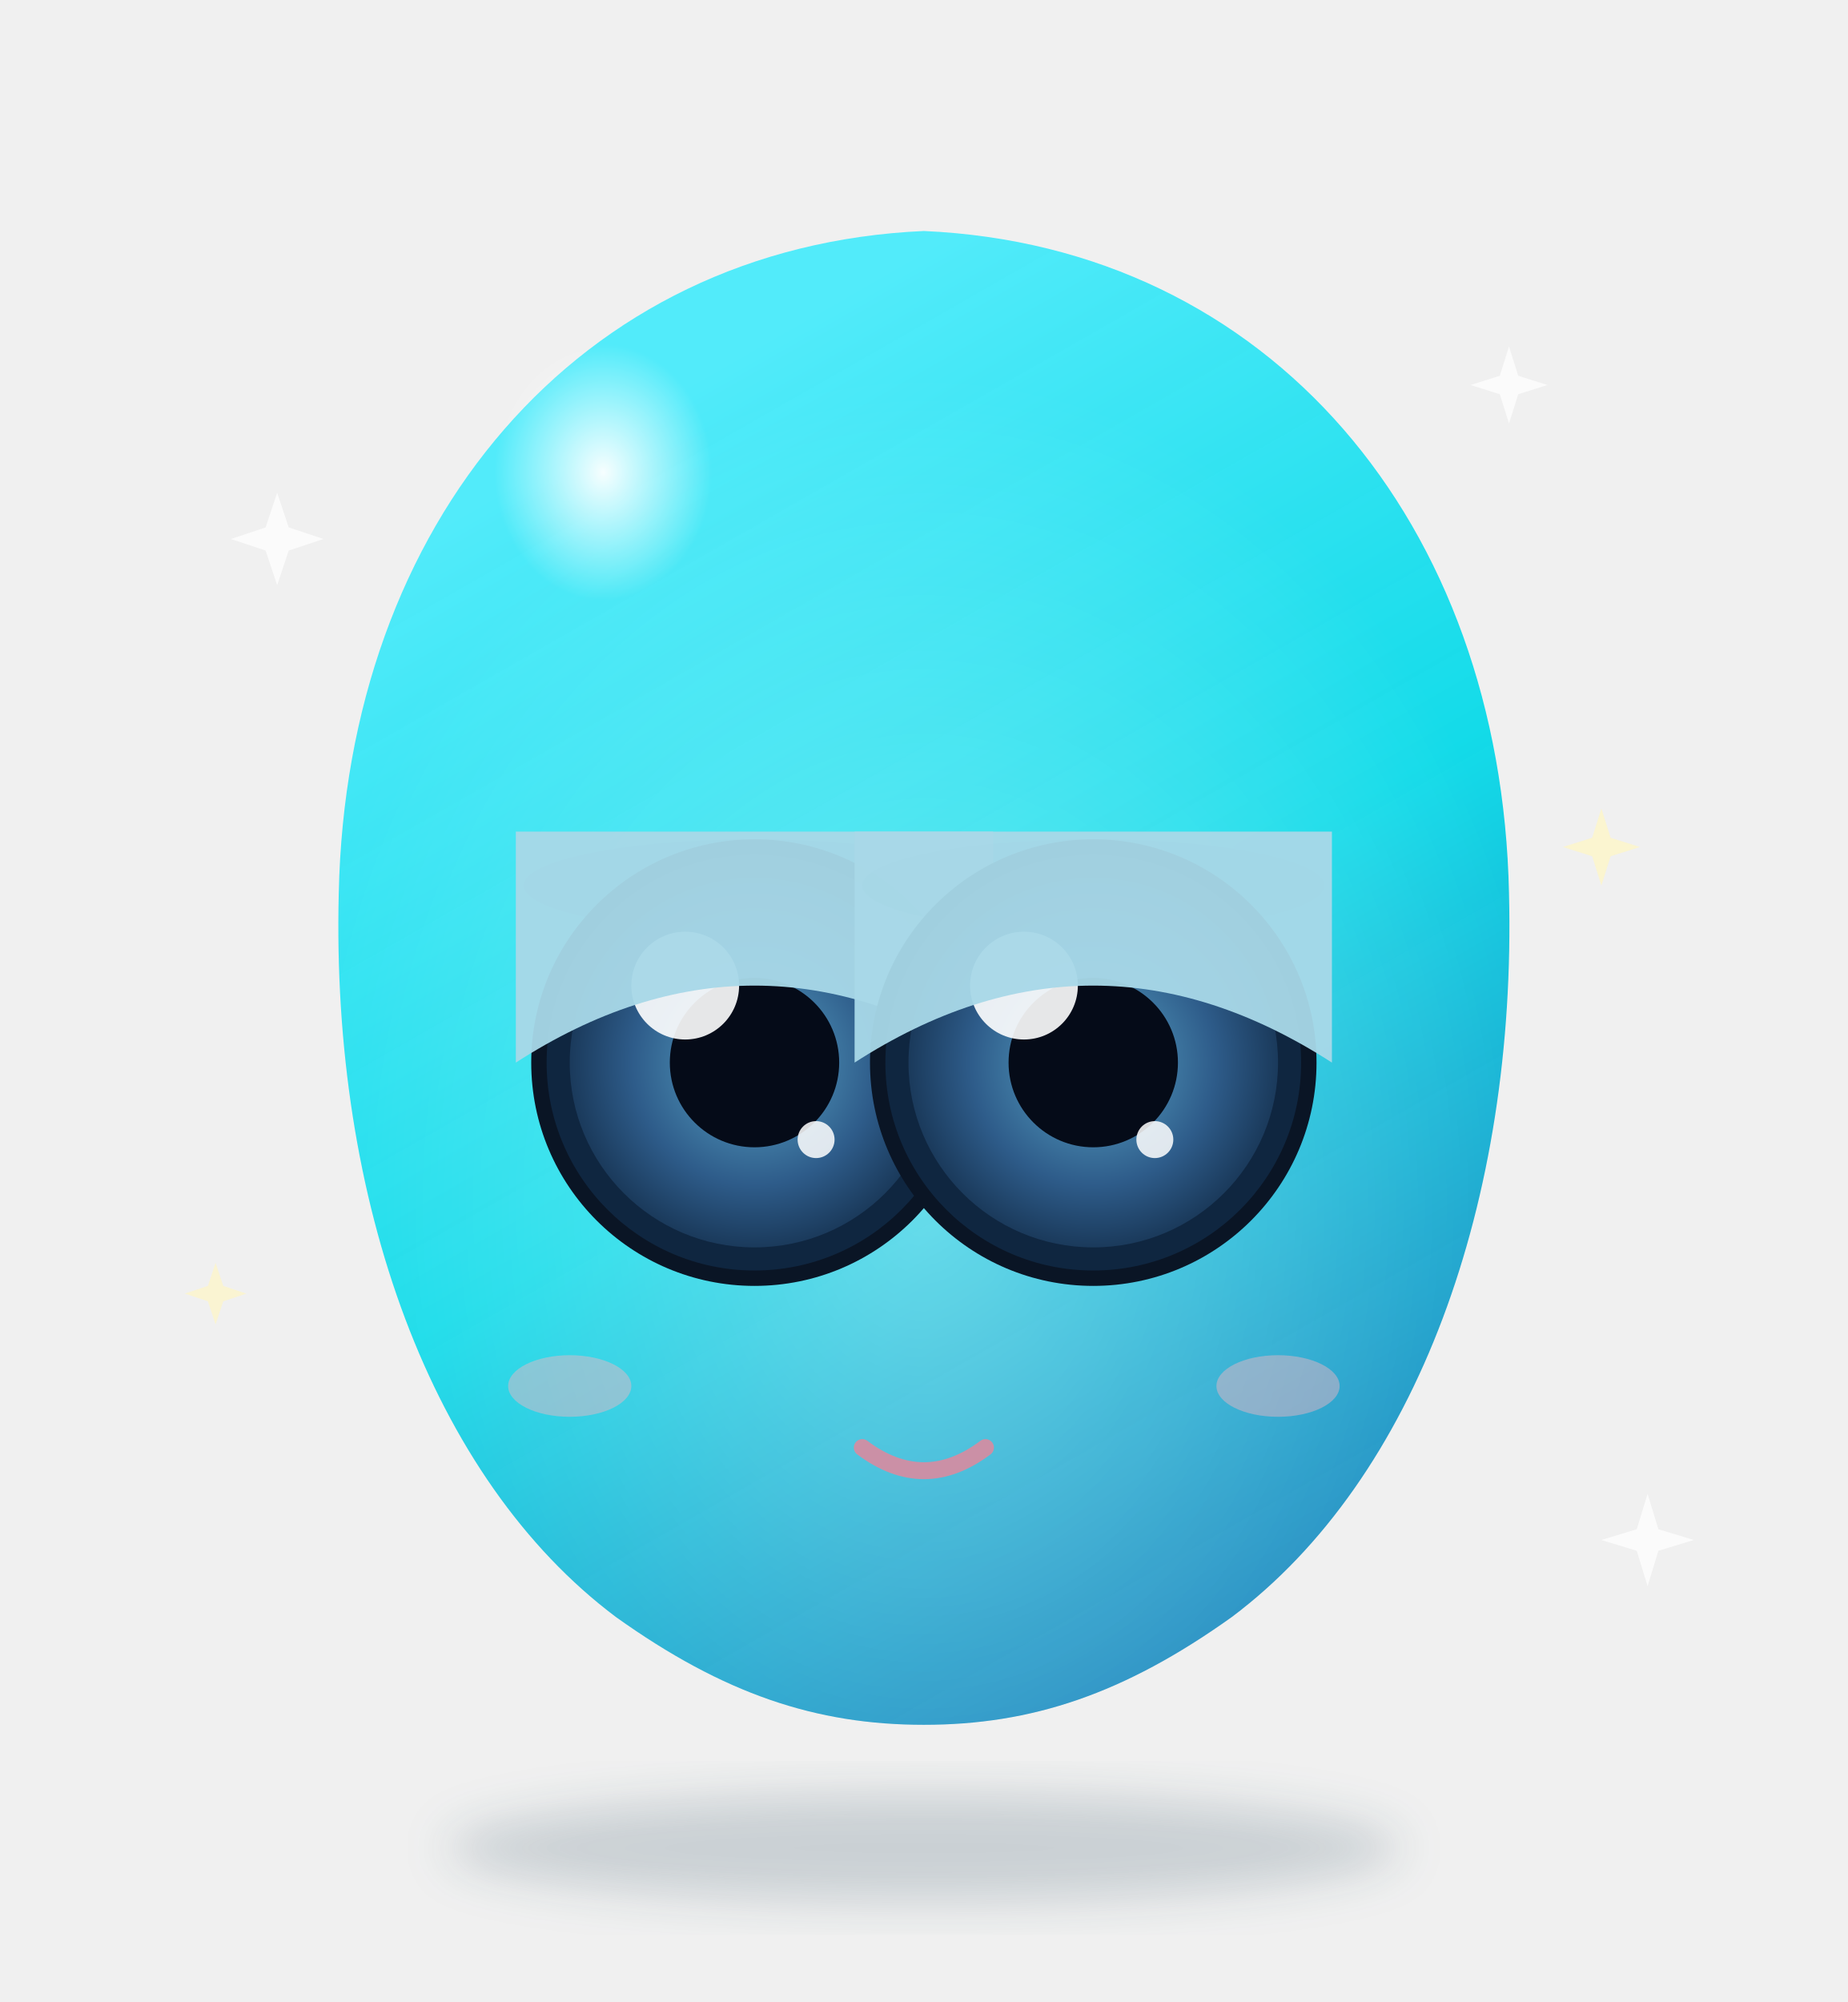
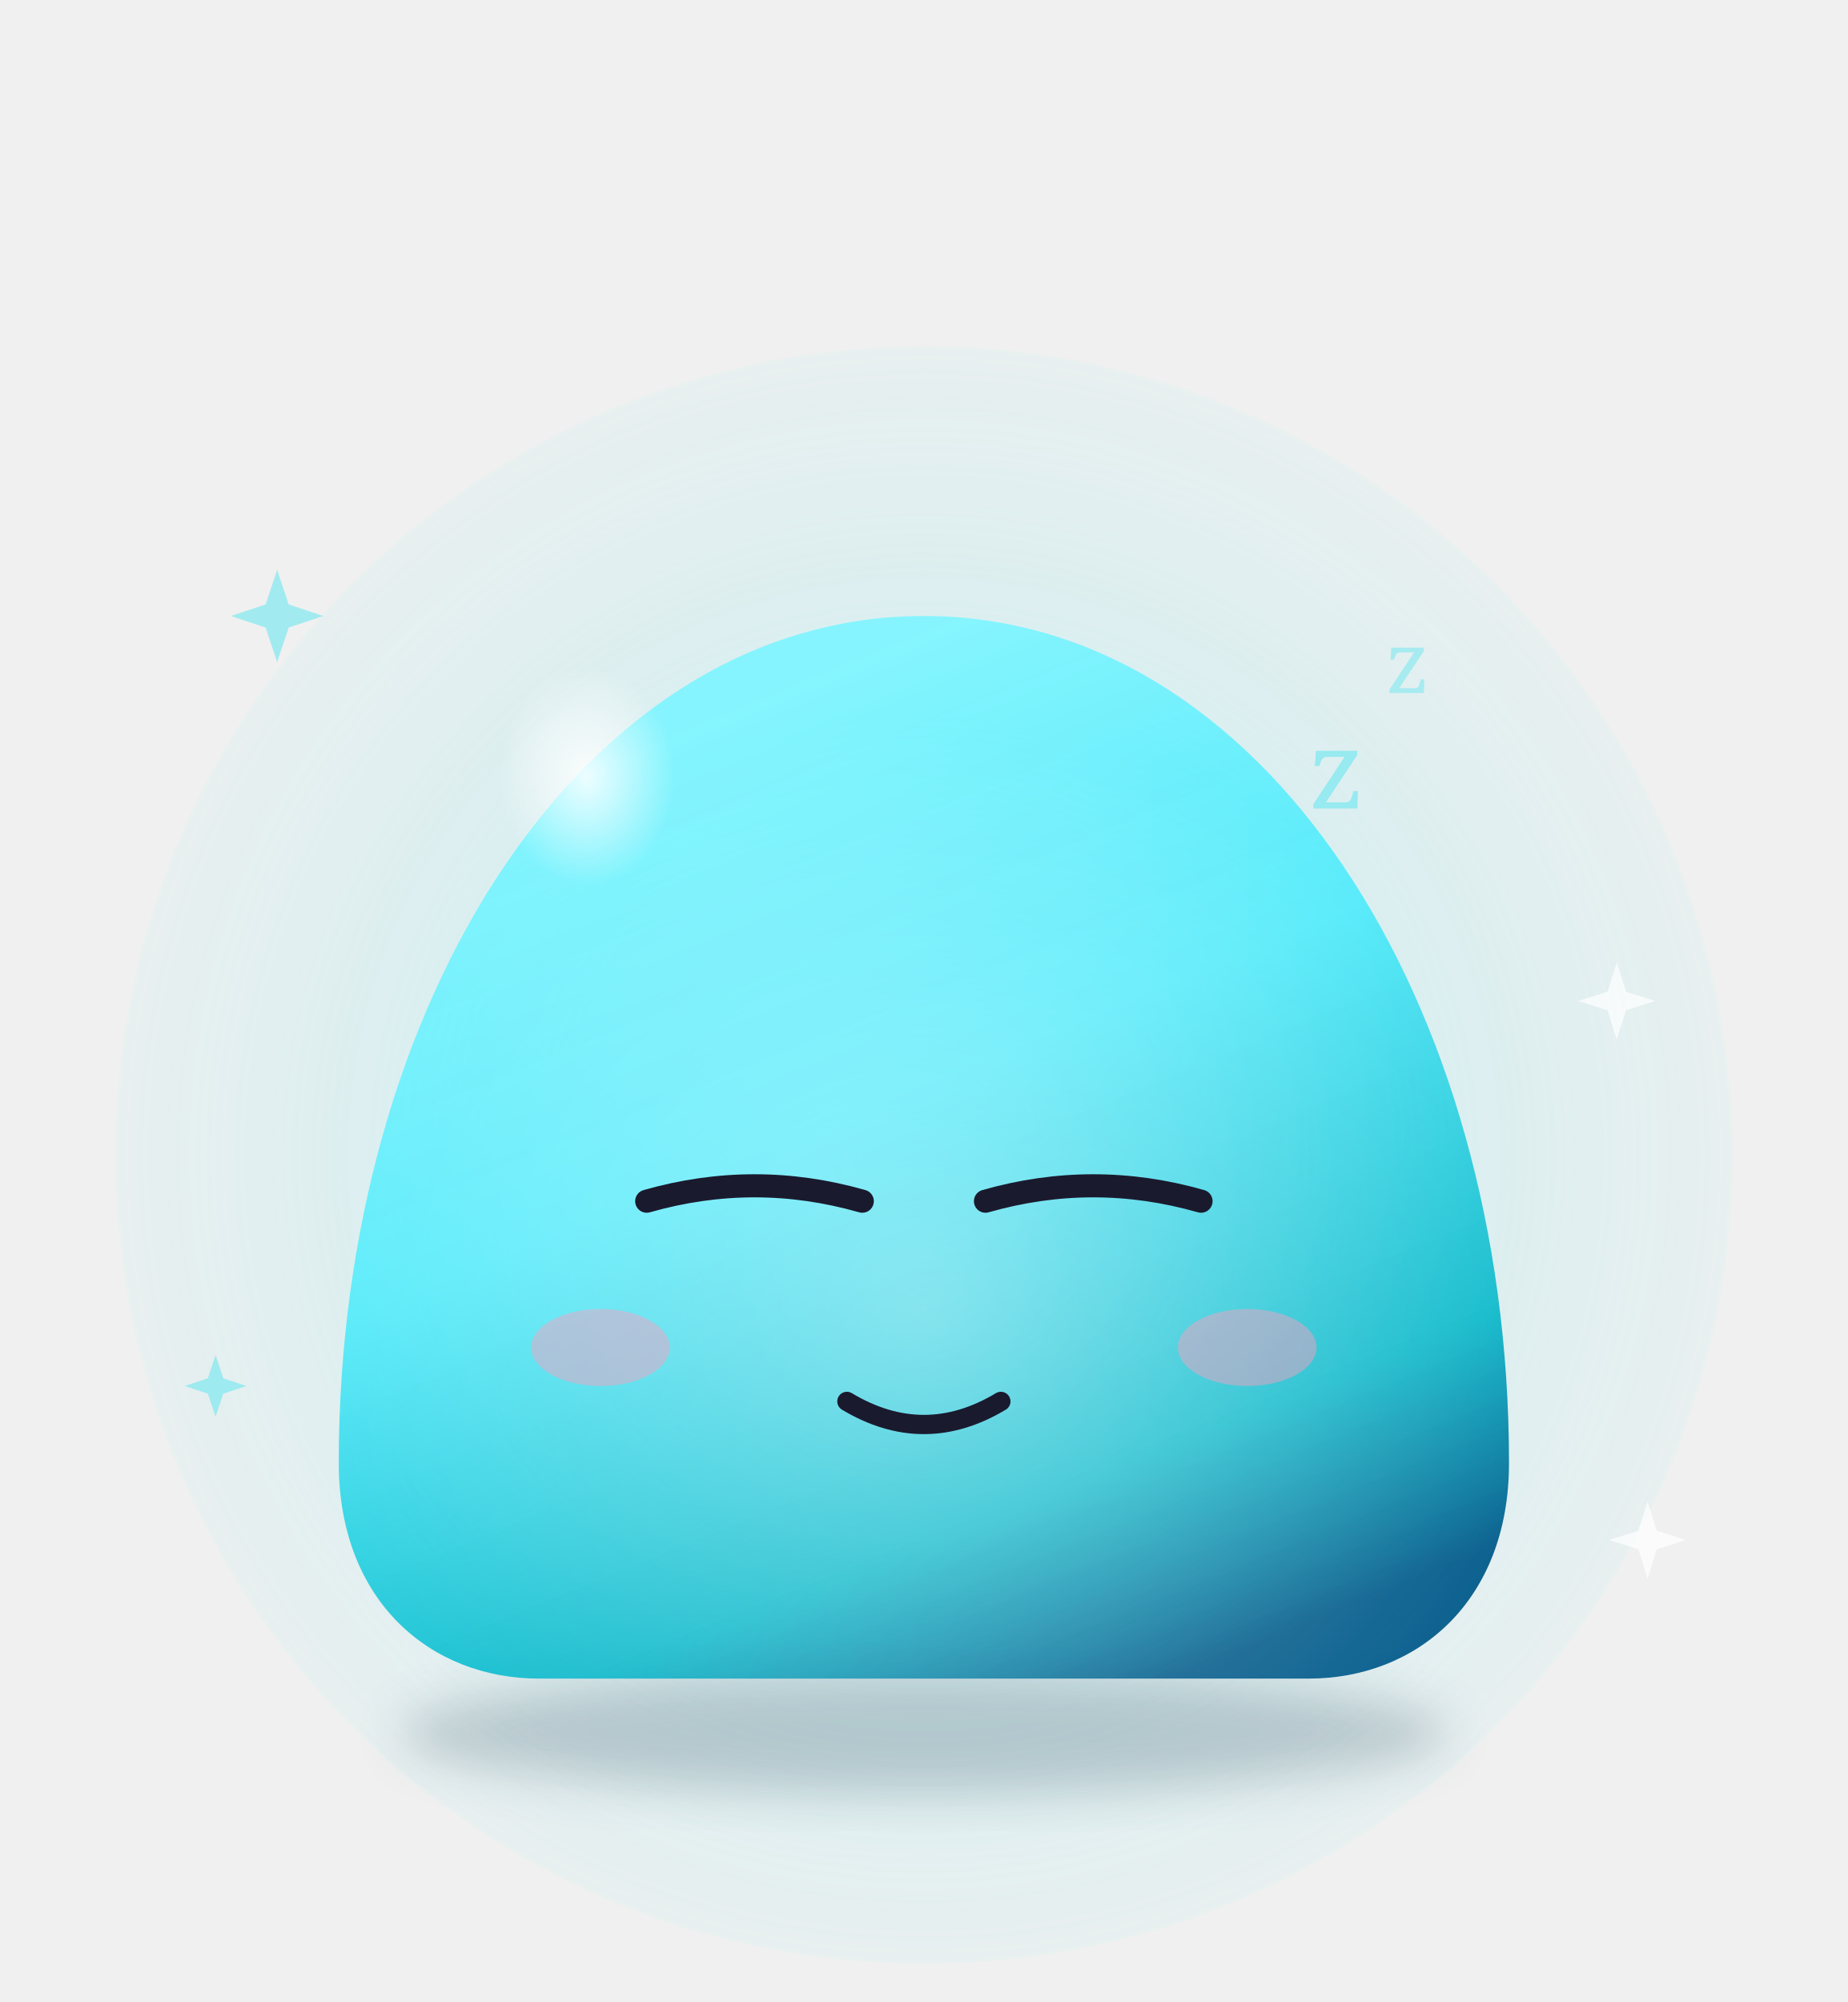
<svg xmlns="http://www.w3.org/2000/svg" viewBox="0 0 240 260" width="240" height="260">
  <defs>
    <linearGradient id="bodyGrad" x1="30%" y1="10%" x2="70%" y2="100%">
-       <stop offset="0%" stop-color="#4AEBFB" stop-opacity="0.95" />
-       <stop offset="50%" stop-color="#00D9E8" stop-opacity="0.92" />
-       <stop offset="100%" stop-color="#0077B6" stop-opacity="0.90" />
+       <stop offset="0%" stop-color="#7FF5FF" stop-opacity="0.92" />
+       <stop offset="40%" stop-color="#4AEBFB" stop-opacity="0.9" />
+       <stop offset="80%" stop-color="#00B5C8" stop-opacity="0.92" />
+       <stop offset="100%" stop-color="#005A8A" stop-opacity="0.95" />
    </linearGradient>
    <radialGradient id="glassInner" cx="50%" cy="65%" r="55%">
-       <stop offset="0%" stop-color="#FFFFFF" stop-opacity="0.35" />
+       <stop offset="0%" stop-color="#FFFFFF" stop-opacity="0.4" />
      <stop offset="100%" stop-color="#FFFFFF" stop-opacity="0" />
    </radialGradient>
    <radialGradient id="hiTop" cx="35%" cy="28%" r="22%">
-       <stop offset="0%" stop-color="#FFFFFF" stop-opacity="0.95" />
+       <stop offset="0%" stop-color="#FFFFFF" stop-opacity="0.85" />
      <stop offset="100%" stop-color="#FFFFFF" stop-opacity="0" />
    </radialGradient>
-     <radialGradient id="aiboIrisC" cx="50%" cy="50%" r="60%">
-       <stop offset="0%" stop-color="#5BA8C9" />
-       <stop offset="55%" stop-color="#2E5C8A" />
-       <stop offset="100%" stop-color="#0F2640" />
+     <radialGradient id="auraGlow" cx="50%" cy="50%" r="60%">
+       <stop offset="0%" stop-color="#7FE8F0" stop-opacity="0.4" />
+       <stop offset="100%" stop-color="#7FE8F0" stop-opacity="0" />
    </radialGradient>
    <filter id="bodyShadow" x="-30%" y="-30%" width="160%" height="160%">
      <feGaussianBlur stdDeviation="3" />
    </filter>
  </defs>
-   <ellipse cx="120" cy="240" rx="62" ry="7" fill="#1A3F55" opacity="0.18" filter="url(#bodyShadow)" />
+   <circle cx="120" cy="150" r="105" fill="url(#auraGlow)" />
+   <ellipse cx="120" cy="225" rx="68" ry="8" fill="#1A3F55" opacity="0.22" filter="url(#bodyShadow)" />
  <g class="moodie-body">
-     <path fill="url(#bodyGrad)" d="       M120 30 C 165 32, 195 68, 196 116 C 197 156, 184 192, 160 210       C 146 220, 134 224, 120 224 C 106 224, 94 220, 80 210       C 56 192, 43 156, 44 116 C 45 68, 75 32, 120 30 Z" />
-     <path fill="url(#glassInner)" d="       M120 30 C 165 32, 195 68, 196 116 C 197 156, 184 192, 160 210       C 146 220, 134 224, 120 224 C 106 224, 94 220, 80 210       C 56 192, 43 156, 44 116 C 45 68, 75 32, 120 30 Z" />
-     <ellipse cx="88" cy="78" rx="32" ry="38" fill="url(#hiTop)" />
+     <path fill="url(#bodyGrad)" d="       M 70 218       C 56 218, 44 208, 44 190       C 44 130, 76 80, 120 80       C 164 80, 196 130, 196 190       C 196 208, 184 218, 170 218       Z" />
+     <path fill="url(#glassInner)" d="       M 70 218       C 56 218, 44 208, 44 190       C 44 130, 76 80, 120 80       C 164 80, 196 130, 196 190       C 196 208, 184 218, 170 218       Z" />
+     <ellipse cx="84" cy="115" rx="26" ry="32" fill="url(#hiTop)" />
    <g class="moodie-eyes">
-       <g class="eye eye-left">
-         <ellipse cx="98" cy="115" rx="30" ry="6" fill="#1A3F55" opacity="0.18" />
-         <circle cx="98" cy="138" r="29" fill="#0A1525" />
-         <circle cx="98" cy="138" r="27" fill="#0F2640" />
-         <circle cx="98" cy="138" r="24" fill="url(#aiboIrisC)" />
-         <circle cx="98" cy="138" r="11" fill="#050B18" />
-         <circle cx="89" cy="128" r="7" fill="#FFFFFF" opacity="0.9" />
-         <circle cx="106" cy="148" r="2.4" fill="#FFFFFF" opacity="0.85" />
-         <path d="M67 138 Q 98 118, 129 138 L 129 108 L 67 108 Z" fill="#A8D8E8" opacity="0.95" />
-       </g>
-       <g class="eye eye-right">
-         <ellipse cx="142" cy="115" rx="30" ry="6" fill="#1A3F55" opacity="0.18" />
-         <circle cx="142" cy="138" r="29" fill="#0A1525" />
-         <circle cx="142" cy="138" r="27" fill="#0F2640" />
-         <circle cx="142" cy="138" r="24" fill="url(#aiboIrisC)" />
-         <circle cx="142" cy="138" r="11" fill="#050B18" />
-         <circle cx="133" cy="128" r="7" fill="#FFFFFF" opacity="0.9" />
-         <circle cx="150" cy="148" r="2.4" fill="#FFFFFF" opacity="0.85" />
-         <path d="M111 138 Q 142 118, 173 138 L 173 108 L 111 108 Z" fill="#A8D8E8" opacity="0.95" />
-       </g>
+       <path d="M 84 156 Q 98 152, 112 156" stroke="#1A1A2E" stroke-width="3" stroke-linecap="round" fill="none" />
+       <path d="M 128 156 Q 142 152, 156 156" stroke="#1A1A2E" stroke-width="3" stroke-linecap="round" fill="none" />
    </g>
-     <path d="M112 188 Q 120 194, 128 188" stroke="#D88BA0" stroke-width="2.2" stroke-linecap="round" fill="none" opacity="0.9" />
-     <ellipse cx="74" cy="180" rx="8" ry="4" fill="#F4B5C4" opacity="0.45" />
-     <ellipse cx="166" cy="180" rx="8" ry="4" fill="#F4B5C4" opacity="0.45" />
+     <path d="M 110 182 Q 120 188, 130 182" stroke="#1A1A2E" stroke-width="2.5" stroke-linecap="round" fill="none" />
+     <ellipse cx="78" cy="175" rx="9" ry="5" fill="#FF9EBE" opacity="0.45" />
+     <ellipse cx="162" cy="175" rx="9" ry="5" fill="#FF9EBE" opacity="0.45" />
+     <text x="170" y="105" font-family="serif" font-size="14" fill="#7FE8F0" opacity="0.75">z</text>
+     <text x="180" y="90" font-family="serif" font-size="11" fill="#7FE8F0" opacity="0.6">z</text>
  </g>
  <g class="moodie-sparkles">
-     <g class="sparkle sparkle-1" transform="translate(36 70)">
-       <path d="M0 -6 L 1.5 -1.5 L 6 0 L 1.5 1.5 L 0 6 L -1.5 1.5 L -6 0 L -1.5 -1.5 Z" fill="#FFFFFF" opacity="0.75" />
+     <g class="sparkle sparkle-1" transform="translate(36 80)" opacity="0.7">
+       <path d="M0 -6 L 1.5 -1.5 L 6 0 L 1.5 1.5 L 0 6 L -1.5 1.5 L -6 0 L -1.5 -1.5 Z" fill="#7FE8F0" />
    </g>
-     <g class="sparkle sparkle-2" transform="translate(208 110)">
-       <path d="M0 -5 L 1.2 -1.2 L 5 0 L 1.2 1.2 L 0 5 L -1.2 1.2 L -5 0 L -1.2 -1.2 Z" fill="#FFF6C2" opacity="0.7" />
+     <g class="sparkle sparkle-2" transform="translate(210 130)" opacity="0.7">
+       <path d="M0 -5 L 1.2 -1.2 L 5 0 L 1.2 1.2 L 0 5 L -1.2 1.2 L -5 0 L -1.2 -1.2 Z" fill="#FFFFFF" />
    </g>
-     <g class="sparkle sparkle-3" transform="translate(196 50)">
-       <path d="M0 -5 L 1.2 -1.2 L 5 0 L 1.2 1.2 L 0 5 L -1.2 1.2 L -5 0 L -1.2 -1.2 Z" fill="#FFFFFF" opacity="0.7" />
+     <g class="sparkle sparkle-3" transform="translate(28 180)" opacity="0.7">
+       <path d="M0 -4 L 1 -1 L 4 0 L 1 1 L 0 4 L -1 1 L -4 0 L -1 -1 Z" fill="#7FE8F0" />
    </g>
-     <g class="sparkle sparkle-4" transform="translate(28 168)">
-       <path d="M0 -4 L 1 -1 L 4 0 L 1 1 L 0 4 L -1 1 L -4 0 L -1 -1 Z" fill="#FFF6C2" opacity="0.65" />
-     </g>
-     <g class="sparkle sparkle-5" transform="translate(214 200)">
-       <path d="M0 -6 L 1.4 -1.4 L 6 0 L 1.4 1.4 L 0 6 L -1.4 1.4 L -6 0 L -1.4 -1.4 Z" fill="#FFFFFF" opacity="0.75" />
+     <g class="sparkle sparkle-4" transform="translate(214 200)" opacity="0.7">
+       <path d="M0 -5 L 1.2 -1.2 L 5 0 L 1.2 1.2 L 0 5 L -1.2 1.2 L -5 0 L -1.2 -1.2 Z" fill="#FFFFFF" />
    </g>
  </g>
</svg>
